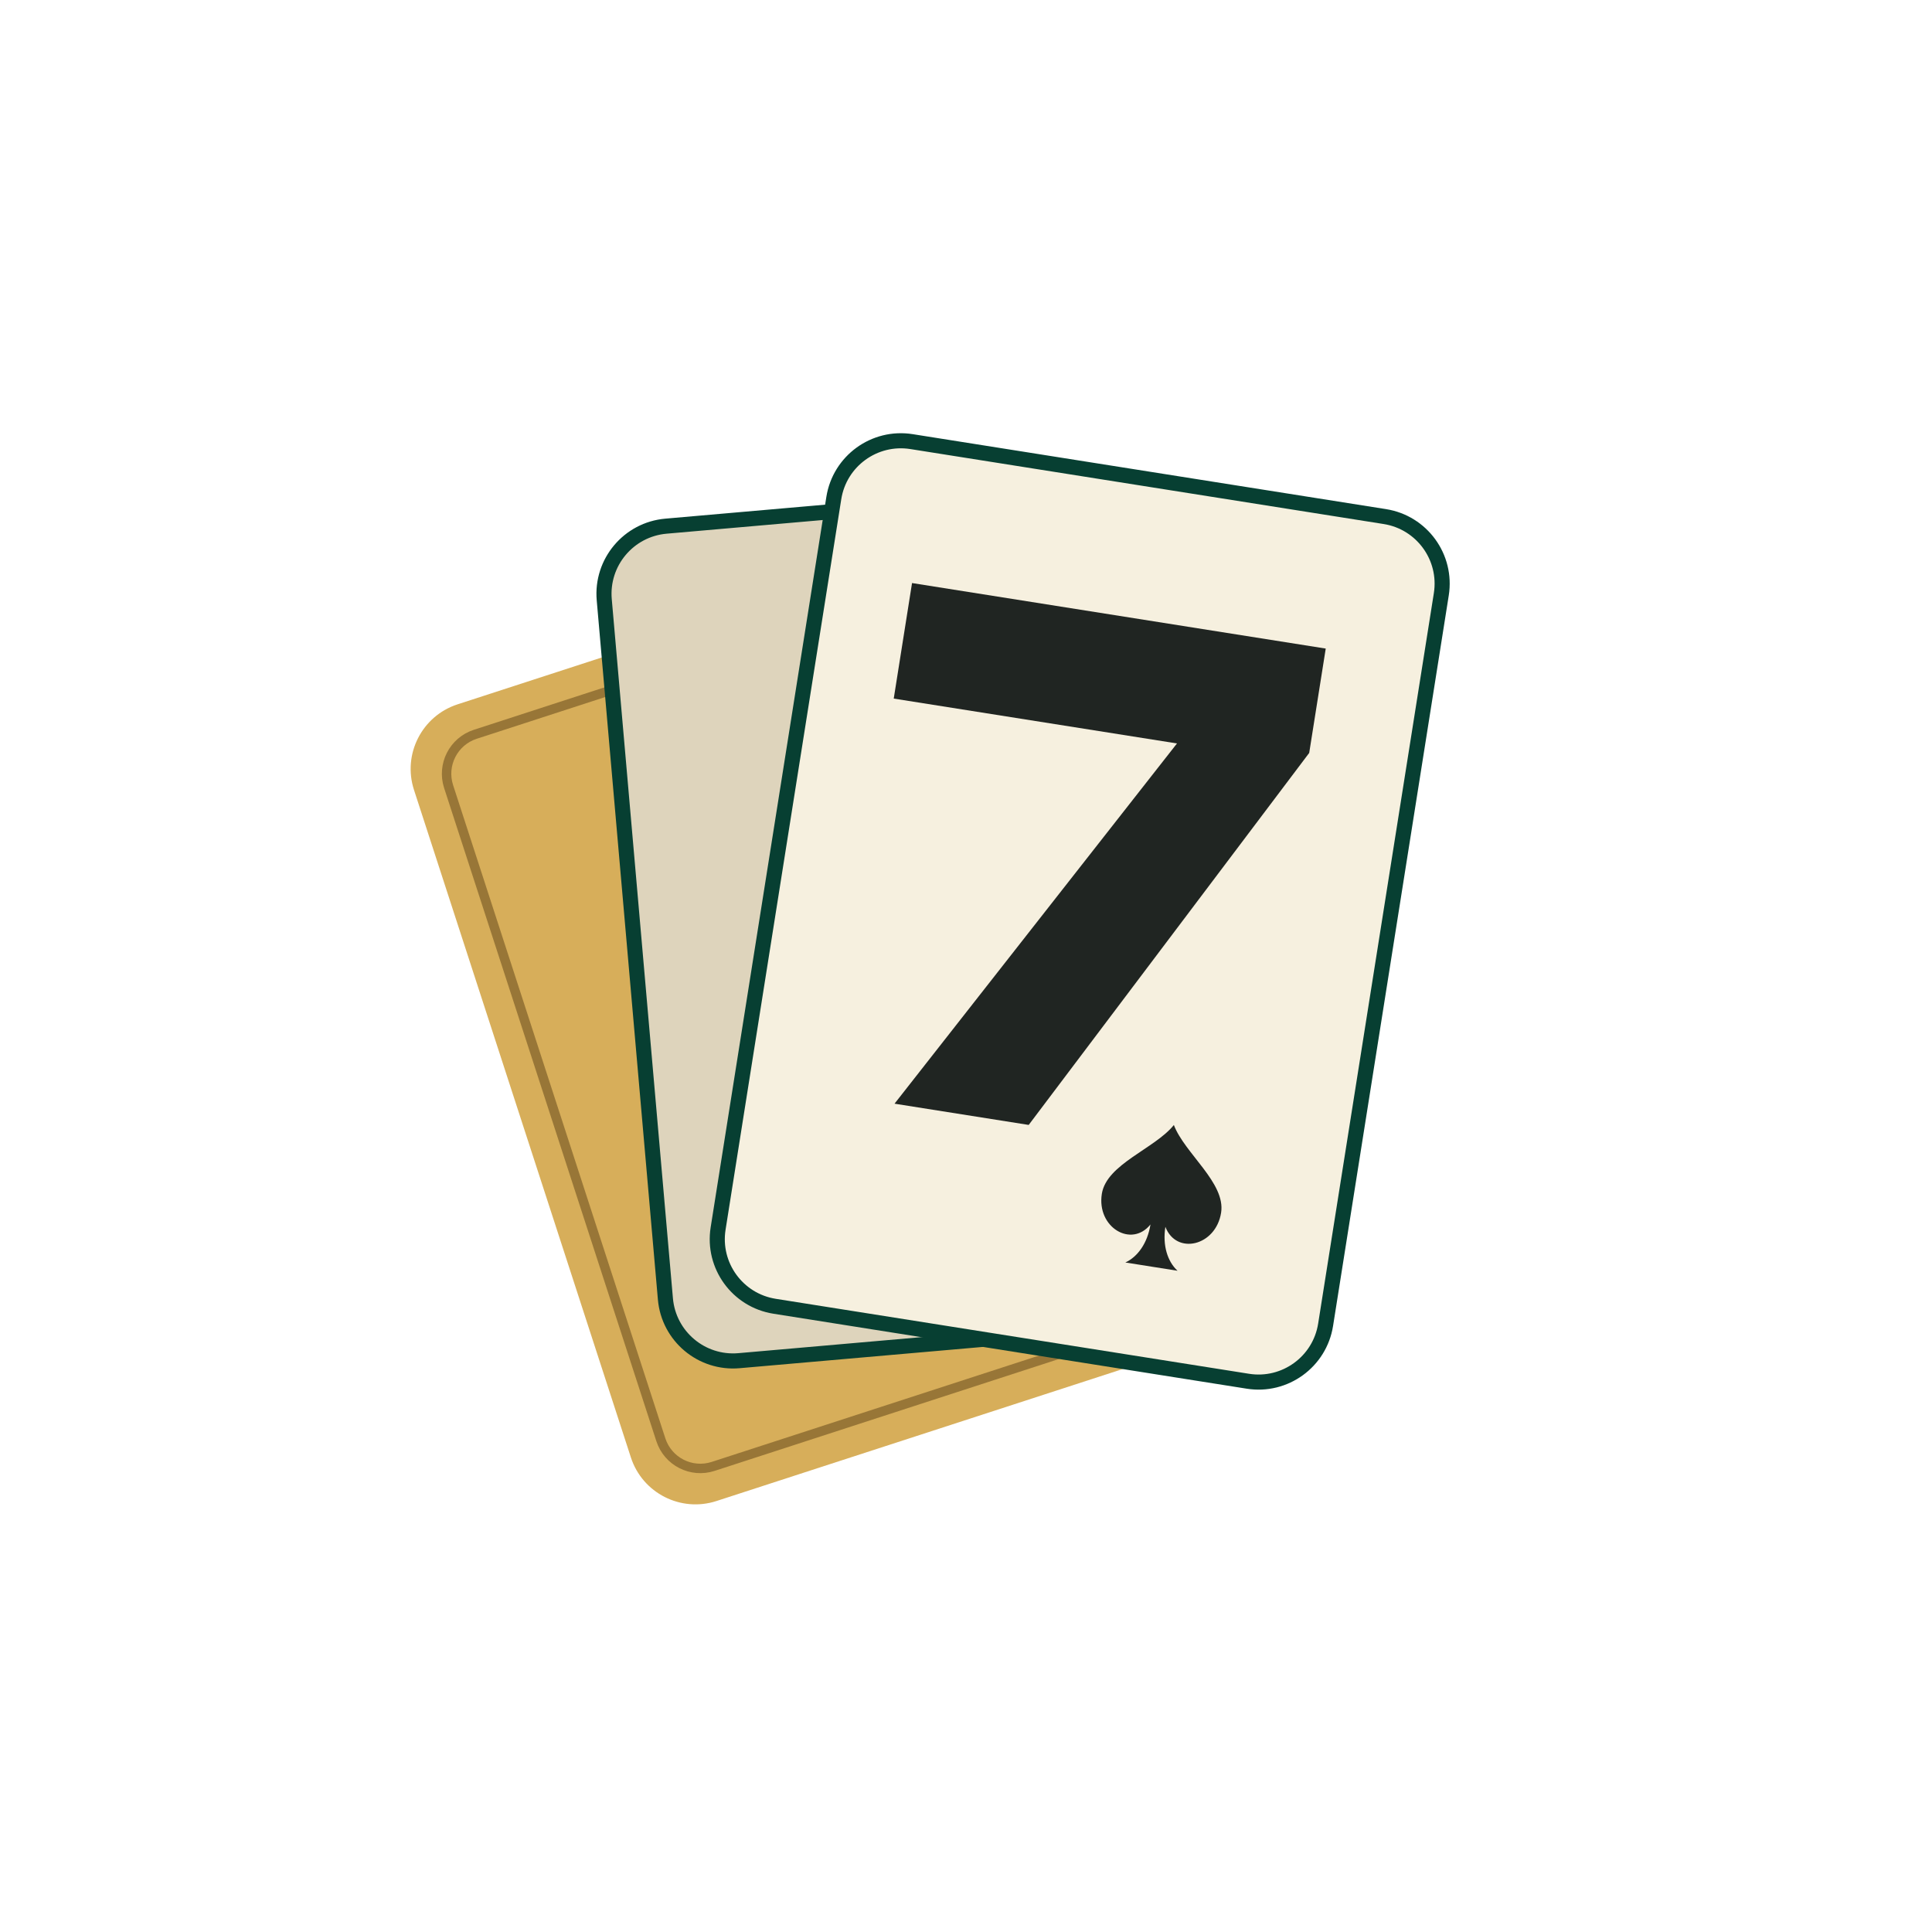
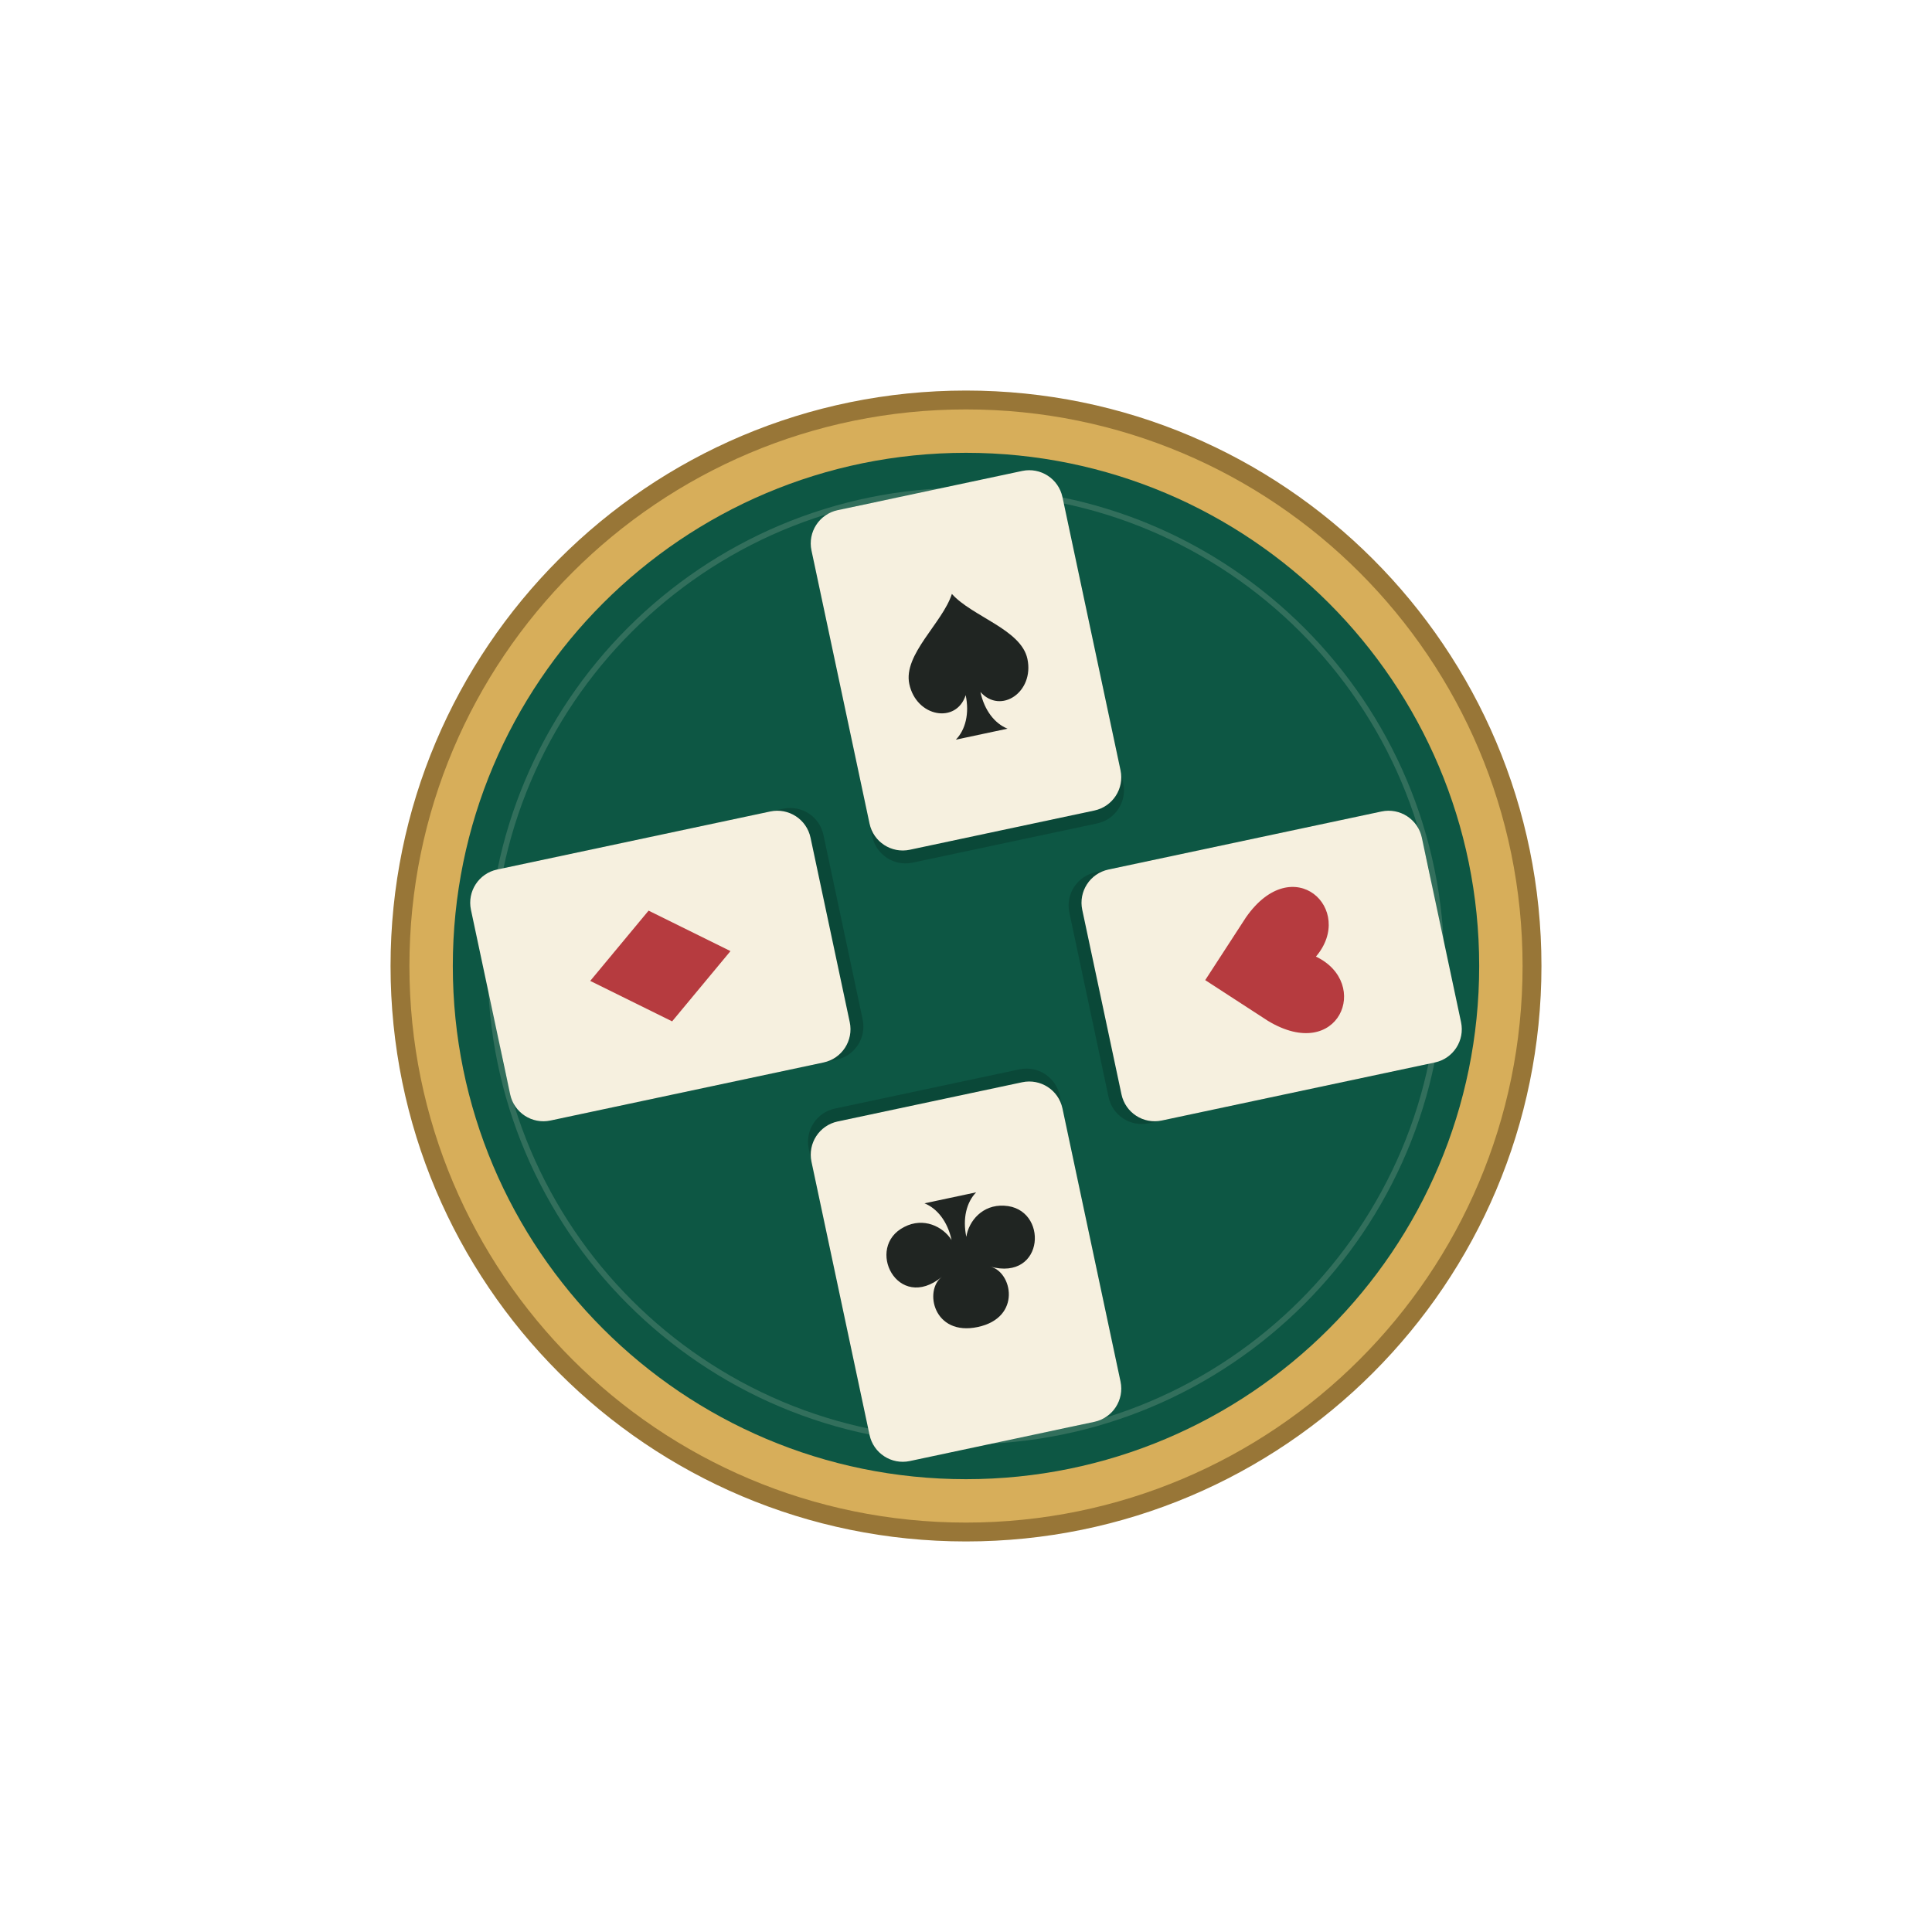
<svg xmlns="http://www.w3.org/2000/svg" width="1024" height="1024" viewBox="0 0 1024 1024">
-   <g transform="rotate(-18 512 536)">
-     <rect x="270" y="298" width="314" height="444" rx="36" fill="#D7AE5A" />
-     <rect x="288" y="316" width="278" height="408" rx="22" fill="none" stroke="#987637" stroke-width="5" />
+   <circle cx="512" cy="512" r="300" fill="#D7AE5A" stroke="#987637" stroke-width="10" />
+   <circle cx="512" cy="512" r="272" fill="#0D5744" />
+   <circle cx="512" cy="512" r="252" fill="none" stroke="#F6F0DF" stroke-opacity="0.16" stroke-width="3" />
+   <g transform="rotate(-12 512 350)">
+     <rect x="444" y="258" width="136" height="184" rx="18" fill="#00130F" opacity="0.22" transform="translate(0 7)" />
+     <rect x="444" y="258" width="136" height="184" rx="18" fill="#F6F0DF" />
+     <path d="M512 314C504 328 480 340 480 356C480 374 500 382 508 368C508 378 504 386 498 390H526C520 386 516 378 516 368C524 382 544 374 544 356C544 340 520 328 512 314Z" fill="#202522" />
  </g>
-   <g transform="rotate(-5 512 536)">
-     <rect x="340" y="266" width="314" height="444" rx="36" fill="#DED4BC" stroke="#073F32" stroke-width="8" />
+   <g transform="rotate(90 512 512)">
+     <g transform="rotate(-12 512 350)">
+       <rect x="444" y="258" width="136" height="184" rx="18" fill="#00130F" opacity="0.22" transform="translate(0 7)" />
+       <rect x="444" y="258" width="136" height="184" rx="18" fill="#F6F0DF" />
+       <path d="M512 386L484 358C454 326 492 300 512 326C532 300 570 326 540 358Z" fill="#B63B3F" />
+     </g>
  </g>
-   <g transform="rotate(9 512 512)">
-     <rect x="404" y="242" width="326" height="464" rx="36" fill="#F6F0DF" stroke="#073F32" stroke-width="8" />
-     <path d="M452 316H674V372L558 590H486L604 378H452Z" fill="#202522" />
-     <path d="M634 578C626 592 602 604 602 620C602 638 622 646 630 632C630 642 626 650 620 654H648C642 650 638 642 638 632C646 646 666 638 666 620C666 604 642 592 634 578Z" fill="#202522" />
+   <g transform="rotate(180 512 512)">
+     <g transform="rotate(-12 512 350)">
+       <rect x="444" y="258" width="136" height="184" rx="18" fill="#00130F" opacity="0.22" transform="translate(0 7)" />
+       <rect x="444" y="258" width="136" height="184" rx="18" fill="#F6F0DF" />
+       <path d="M512 320C488 320 488 345 499 350C472 336 462 374 485 380C496 383 505 376 508 368C508 378 504 386 498 390H526C520 386 516 378 516 368C519 376 528 383 539 380C562 374 552 336 525 350C536 345 536 320 512 320Z" fill="#202522" />
+     </g>
+   </g>
+   <g transform="rotate(270 512 512)">
+     <g transform="rotate(-12 512 350)">
+       <rect x="444" y="258" width="136" height="184" rx="18" fill="#00130F" opacity="0.22" transform="translate(0 7)" />
+       <rect x="444" y="258" width="136" height="184" rx="18" fill="#F6F0DF" />
+       <path d="M512 312L542 350L512 388L482 350Z" fill="#B63B3F" />
+     </g>
  </g>
</svg>
